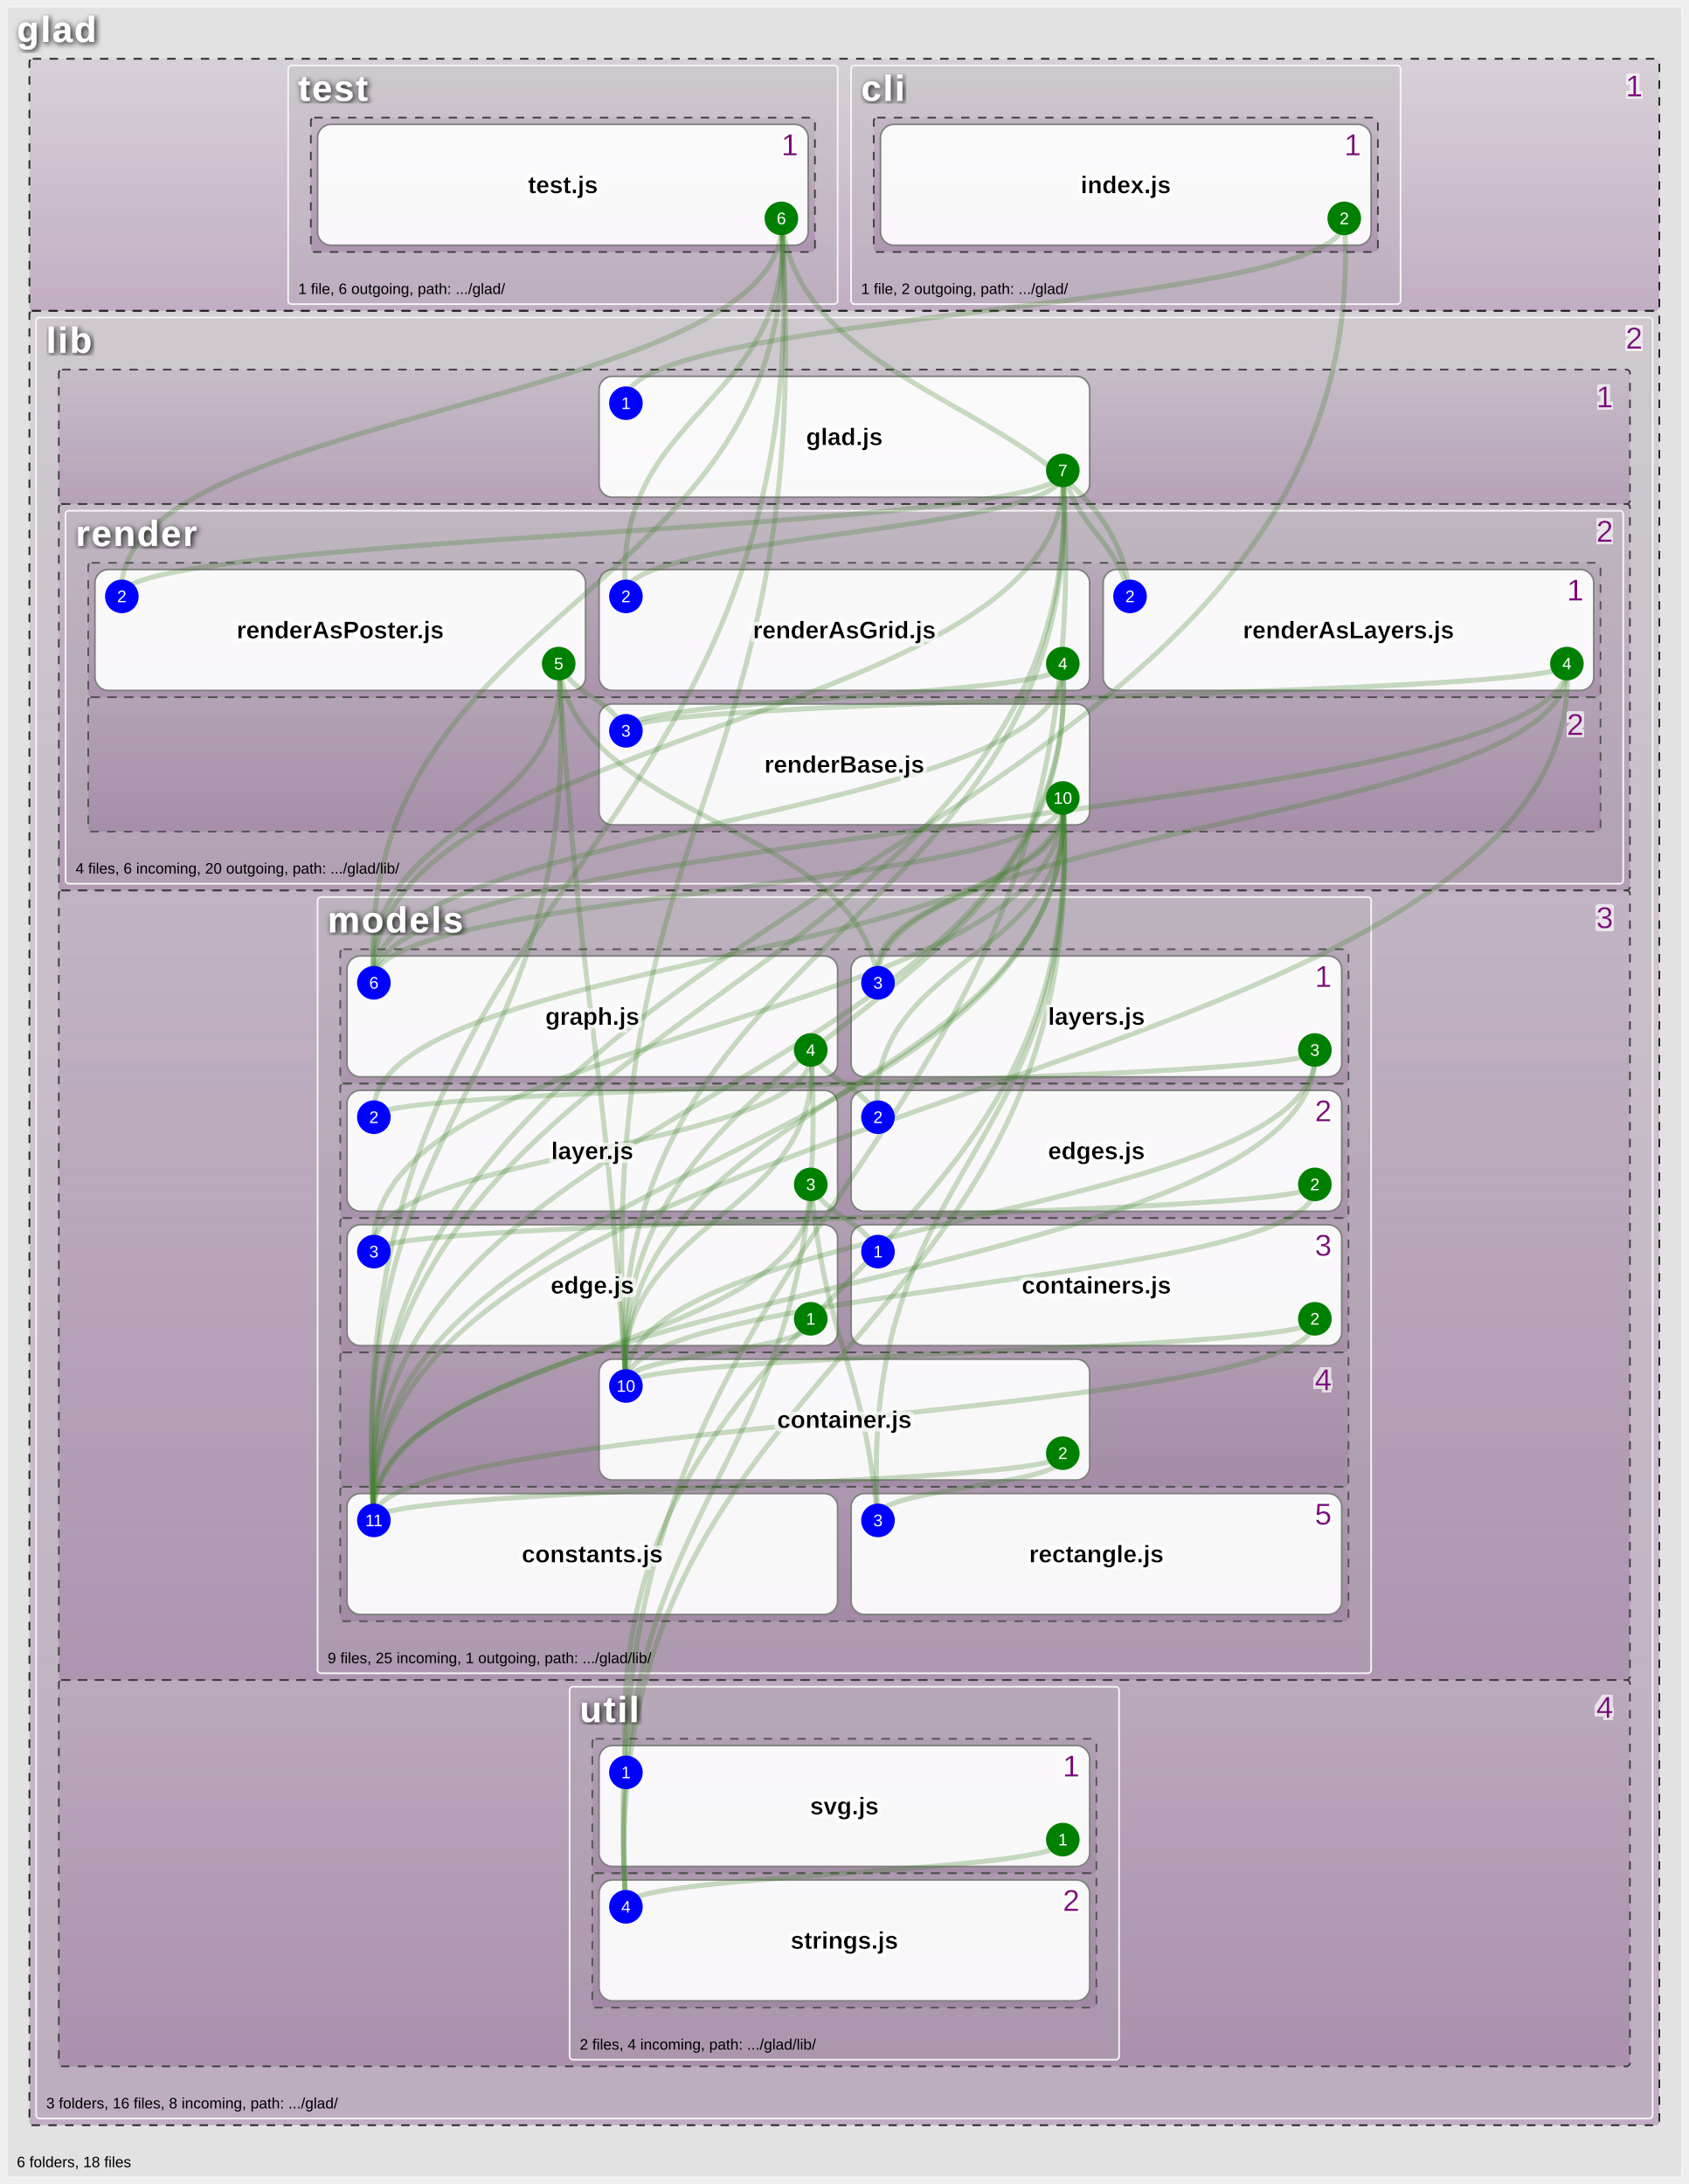
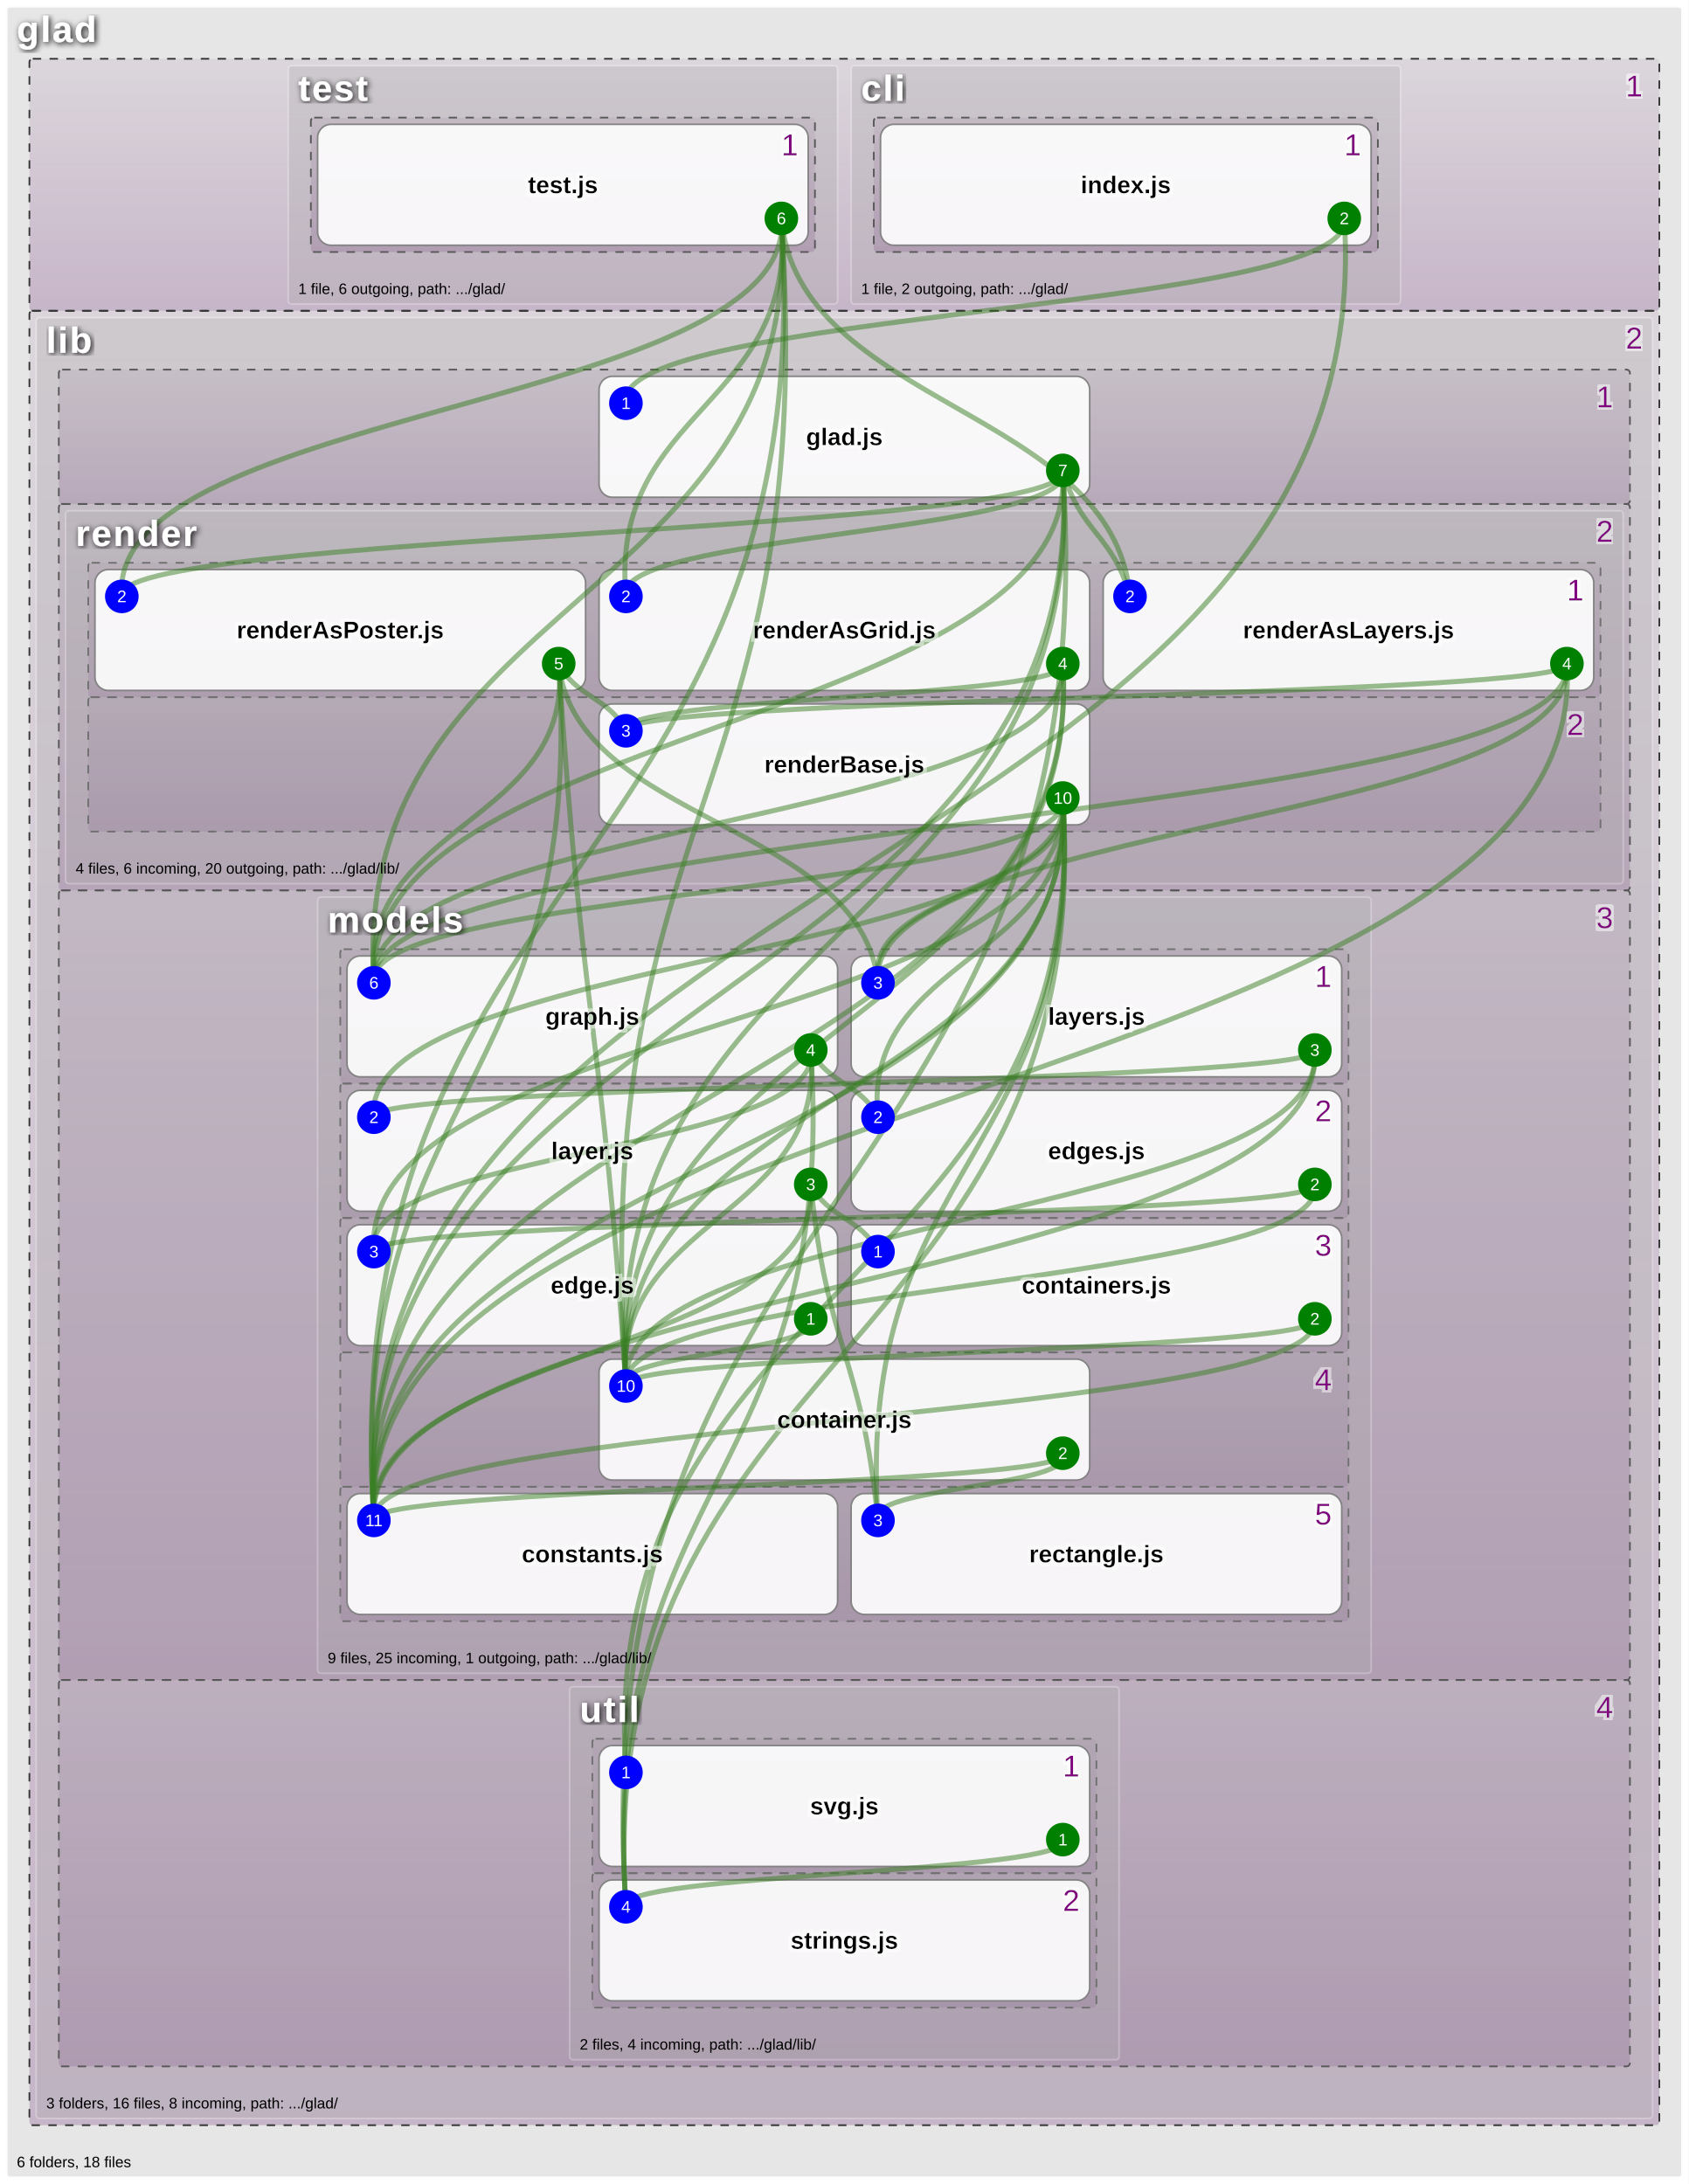
- <svg xmlns="http://www.w3.org/2000/svg" width="1005" height="1300" font-family="Arial, Helvetica, sans-serif" style="background-color:white">
+ <svg xmlns="http://www.w3.org/2000/svg" width="1005" height="1300" font-family="Arial, Helvetica, sans-serif">
  <style>
    .layerRectangle {
      stroke: black;
      stroke-dasharray: 5,5;
      fill: url('#layers')
    }
    .layerText {
      fill: purple;
      font-size: 150%;
      filter: url(#outlineWhite);
    }
    .nodeFolder {
-       fill: #aaaaaa33;
+       fill: #aaaaaa;
+       opacity: 0.3;
      stroke: whitesmoke;
    }
    .nodeFile {
-       fill: #ffffffee;
+       fill: #ffffff;
+       opacity: 0.9;
      stroke: gray;
    }
    .folderName {
      font-size: 180%;
      fill : white;
      font-weight: bolder;
      text-anchor: start;
      letter-spacing : 1px;
      dominant-baseline: hanging;
      filter: url(#shadow);
    }
    .nodeName {
      fill : black;
      font-weight: bold;
      text-anchor: middle;
      dominant-baseline: central;
      filter: url(#outlineWhite);
    }
    .line {
      fill : none;
      stroke-width: 3;
      opacity: 0.5;
    }
    .line:hover {
      stroke-width: 6;
      opacity: 1;
    }
- 
-     </style>
+ </style>
  <defs id="idSvgDef">
    <linearGradient id="layers" gradientTransform="rotate(90)">
-       <stop offset="0%" stop-color="rgba(105, 24, 114, 0.10)" />
-       <stop offset="100%" stop-color="rgba(105, 24, 114, 0.30)" />
+       <stop offset="0%" stop-color="#691872" stop-opacity="0.1" />
+       <stop offset="100%" stop-color="#691872" stop-opacity="0.3" />
    </linearGradient>
    <filter id="shadow">
      <feGaussianBlur in="SourceAlpha" stdDeviation="2" />
      <feOffset dx="1" dy="1" result="offsetblur" />
      <feFlood flood-color="black" />
      <feComposite in2="offsetblur" operator="in" />
      <feMerge>
        <feMergeNode />
        <feMergeNode in="SourceGraphic" />
      </feMerge>
    </filter>
    <filter id="outlineWhite">
      <feMorphology in="SourceAlpha" result="DILATED" operator="dilate" radius="2" />
-       <feFlood flood-color="#ffffffaa" flood-opacity="1" result="WHITE" />
+       <feFlood flood-color="white" flood-opacity="0.5" result="WHITE" />
      <feComposite in="WHITE" in2="DILATED" operator="in" result="OUTLINE" />
      <feMerge>
        <feMergeNode in="OUTLINE" />
        <feMergeNode in="SourceGraphic" />
      </feMerge>
    </filter>
    <filter id="outlineBlack">
      <feMorphology in="SourceAlpha" result="DILATED" operator="dilate" radius="2" />
-       <feFlood flood-color="#000000aa" flood-opacity="1" result="BLACK" />
+       <feFlood flood-color="black" flood-opacity="0.5" result="BLACK" />
      <feComposite in="BLACK" in2="DILATED" operator="in" result="OUTLINE" />
      <feMerge>
        <feMergeNode in="OUTLINE" />
        <feMergeNode in="SourceGraphic" />
      </feMerge>
    </filter>
    <marker id="lineEnd" viewBox="0 -5 30 10" refX="12" orient="auto">
-       <path d="M0,-16L32,0L0,16" fill="#3058FFaa" />
+       <path d="M0,-16L32,0L0,16" fill="#3058FF" opacity="0.67" />
    </marker>
    <marker id="lineStart" viewBox="0 -4 8 8" refX="4" orient="auto">
-       <circle cx="4" r="4" fill="#377E22aa" />
+       <circle cx="4" r="4" fill="#377E22" />
    </marker>
  </defs>
+   <rect width="100%" height="100%" fill="white" />
  <g id="Layers_Rects">
    <g id="Layer:0 of glad">
      <rect x="17.5" y="35" width="970" height="150" rx="2" ry="2" class="layerRectangle" id="glad 0" />
    </g>
    <g id="Layer:0 of test">
      <rect x="185" y="70" width="300" height="80" rx="2" ry="2" class="layerRectangle" id="test 0" />
    </g>
    <g id="Layer:0 of cli">
      <rect x="520" y="70" width="300" height="80" rx="2" ry="2" class="layerRectangle" id="cli 0" />
    </g>
    <g id="Layer:1 of glad">
      <rect x="17.5" y="185" width="970" height="1080" rx="2" ry="2" class="layerRectangle" id="glad 1" />
    </g>
    <g id="Layer:0 of lib">
      <rect x="35" y="220" width="935" height="80" rx="2" ry="2" class="layerRectangle" id="lib 0" />
    </g>
    <g id="Layer:1 of lib">
      <rect x="35" y="300" width="935" height="230" rx="2" ry="2" class="layerRectangle" id="lib 1" />
    </g>
    <g id="Layer:0 of render">
      <rect x="52.5" y="335" width="900" height="80" rx="2" ry="2" class="layerRectangle" id="render 0" />
    </g>
    <g id="Layer:1 of render">
      <rect x="52.5" y="415" width="900" height="80" rx="2" ry="2" class="layerRectangle" id="render 1" />
    </g>
    <g id="Layer:2 of lib">
      <rect x="35" y="530" width="935" height="470" rx="2" ry="2" class="layerRectangle" id="lib 2" />
    </g>
    <g id="Layer:0 of models">
      <rect x="202.5" y="565" width="600" height="80" rx="2" ry="2" class="layerRectangle" id="models 0" />
    </g>
    <g id="Layer:1 of models">
      <rect x="202.5" y="645" width="600" height="80" rx="2" ry="2" class="layerRectangle" id="models 1" />
    </g>
    <g id="Layer:2 of models">
      <rect x="202.5" y="725" width="600" height="80" rx="2" ry="2" class="layerRectangle" id="models 2" />
    </g>
    <g id="Layer:3 of models">
      <rect x="202.5" y="805" width="600" height="80" rx="2" ry="2" class="layerRectangle" id="models 3" />
    </g>
    <g id="Layer:4 of models">
      <rect x="202.5" y="885" width="600" height="80" rx="2" ry="2" class="layerRectangle" id="models 4" />
    </g>
    <g id="Layer:3 of lib">
      <rect x="35" y="1000" width="935" height="230" rx="2" ry="2" class="layerRectangle" id="lib 3" />
    </g>
    <g id="Layer:0 of util">
      <rect x="352.5" y="1035" width="300" height="80" rx="2" ry="2" class="layerRectangle" id="util 0" />
    </g>
    <g id="Layer:1 of util">
      <rect x="352.5" y="1115" width="300" height="80" rx="2" ry="2" class="layerRectangle" id="util 1" />
    </g>
  </g>
  <g id="Node_glad">
    <rect x="4" y="4" width="997" height="1292" rx="2" ry="2" class="nodeFolder" />
    <g id="Node_lib">
      <rect x="21.5" y="189" width="962" height="1072" rx="2" ry="2" class="nodeFolder" />
      <g id="Node_glad.js">
        <rect x="356.5" y="224" width="292" height="72" rx="8" ry="8" class="nodeFile" />
      </g>
      <g id="Node_render">
        <rect x="39" y="304" width="927" height="222" rx="2" ry="2" class="nodeFolder" />
        <g id="Node_renderAsPoster.js">
          <rect x="56.5" y="339" width="292" height="72" rx="8" ry="8" class="nodeFile" />
        </g>
        <g id="Node_renderAsGrid.js">
          <rect x="356.5" y="339" width="292" height="72" rx="8" ry="8" class="nodeFile" />
        </g>
        <g id="Node_renderAsLayers.js">
          <rect x="656.5" y="339" width="292" height="72" rx="8" ry="8" class="nodeFile" />
        </g>
        <g id="Node_renderBase.js">
          <rect x="356.5" y="419" width="292" height="72" rx="8" ry="8" class="nodeFile" />
        </g>
      </g>
      <g id="Node_models">
        <rect x="189" y="534" width="627" height="462" rx="2" ry="2" class="nodeFolder" />
        <g id="Node_graph.js">
          <rect x="206.5" y="569" width="292" height="72" rx="8" ry="8" class="nodeFile" />
        </g>
        <g id="Node_layers.js">
          <rect x="506.5" y="569" width="292" height="72" rx="8" ry="8" class="nodeFile" />
        </g>
        <g id="Node_layer.js">
          <rect x="206.5" y="649" width="292" height="72" rx="8" ry="8" class="nodeFile" />
        </g>
        <g id="Node_edges.js">
          <rect x="506.5" y="649" width="292" height="72" rx="8" ry="8" class="nodeFile" />
        </g>
        <g id="Node_edge.js">
          <rect x="206.5" y="729" width="292" height="72" rx="8" ry="8" class="nodeFile" />
        </g>
        <g id="Node_containers.js">
          <rect x="506.5" y="729" width="292" height="72" rx="8" ry="8" class="nodeFile" />
        </g>
        <g id="Node_container.js">
          <rect x="356.5" y="809" width="292" height="72" rx="8" ry="8" class="nodeFile" />
        </g>
        <g id="Node_constants.js">
          <rect x="206.5" y="889" width="292" height="72" rx="8" ry="8" class="nodeFile" />
        </g>
        <g id="Node_rectangle.js">
          <rect x="506.5" y="889" width="292" height="72" rx="8" ry="8" class="nodeFile" />
        </g>
      </g>
      <g id="Node_util">
        <rect x="339" y="1004" width="327" height="222" rx="2" ry="2" class="nodeFolder" />
        <g id="Node_svg.js">
          <rect x="356.5" y="1039" width="292" height="72" rx="8" ry="8" class="nodeFile" />
        </g>
        <g id="Node_strings.js">
          <rect x="356.5" y="1119" width="292" height="72" rx="8" ry="8" class="nodeFile" />
        </g>
      </g>
    </g>
    <g id="Node_test">
      <rect x="171.5" y="39" width="327" height="142" rx="2" ry="2" class="nodeFolder" />
      <g id="Node_test.js">
        <rect x="189" y="74" width="292" height="72" rx="8" ry="8" class="nodeFile" />
      </g>
    </g>
    <g id="Node_cli">
      <rect x="506.5" y="39" width="327" height="142" rx="2" ry="2" class="nodeFolder" />
      <g id="Node_index.js">
        <rect x="524" y="74" width="292" height="72" rx="8" ry="8" class="nodeFile" />
      </g>
    </g>
  </g>
  <g id="Edges">
-     <path class="line" d="M632.5 865 C 642.5 885,212.5 885, 222.5 905" fill="none" stroke="#377E2288">
-       </path>
-     <path class="line" d="M632.5 865 C 642.5 885,512.5 885, 522.5 905" fill="none" stroke="#377E2288">
-       </path>
-     <path class="line" d="M782.5 785 C 792.5 845,212.5 845, 222.5 905" fill="none" stroke="#377E2288">
-       </path>
-     <path class="line" d="M782.5 785 C 792.5 805,362.5 805, 372.5 825" fill="none" stroke="#377E2288">
-       </path>
-     <path class="line" d="M482.5 785 C 492.5 805,362.5 805, 372.5 825" fill="none" stroke="#377E2288">
-       </path>
-     <path class="line" d="M782.5 705 C 792.5 765,362.5 765, 372.5 825" fill="none" stroke="#377E2288">
-       </path>
-     <path class="line" d="M782.5 705 C 792.5 725,212.5 725, 222.5 745" fill="none" stroke="#377E2288">
-       </path>
-     <path class="line" d="M632.5 280 C 652.5 592,202.5 593, 222.5 905" fill="none" stroke="#377E2288">
-       </path>
-     <path class="line" d="M632.5 280 C 650.5 552,354.5 553, 372.5 825" fill="none" stroke="#377E2288">
-       </path>
-     <path class="line" d="M632.5 280 C 642.5 432,212.5 433, 222.5 585" fill="none" stroke="#377E2288">
-       </path>
-     <path class="line" d="M632.5 280 C 642.5 317,362.5 318, 372.5 355" fill="none" stroke="#377E2288">
-       </path>
-     <path class="line" d="M632.5 280 C 642.5 317,662.5 318, 672.5 355" fill="none" stroke="#377E2288">
-       </path>
-     <path class="line" d="M632.5 280 C 642.5 317,62.5 318, 72.5 355" fill="none" stroke="#377E2288">
-       </path>
-     <path class="line" d="M632.5 280 C 660.5 707,344.5 708, 372.5 1135" fill="none" stroke="#377E2288">
-       </path>
-     <path class="line" d="M482.5 625 C 492.5 725,362.5 725, 372.5 825" fill="none" stroke="#377E2288">
-       </path>
-     <path class="line" d="M482.5 625 C 492.5 685,212.5 685, 222.5 745" fill="none" stroke="#377E2288">
-       </path>
-     <path class="line" d="M482.5 625 C 492.5 645,512.5 645, 522.5 665" fill="none" stroke="#377E2288">
-       </path>
-     <path class="line" d="M482.5 625 C 499.5 880,355.5 880, 372.5 1135" fill="none" stroke="#377E2288">
-       </path>
-     <path class="line" d="M800 130 C 825 517,197.5 518, 222.5 905" fill="none" stroke="#377E2288">
-       </path>
-     <path class="line" d="M800 130 C 810 185,362.5 185, 372.5 240" fill="none" stroke="#377E2288">
-       </path>
-     <path class="line" d="M482.5 705 C 492.5 805,212.5 805, 222.5 905" fill="none" stroke="#377E2288">
-       </path>
-     <path class="line" d="M482.5 705 C 492.5 725,512.5 725, 522.5 745" fill="none" stroke="#377E2288">
-       </path>
-     <path class="line" d="M482.5 705 C 492.5 805,512.5 805, 522.5 905" fill="none" stroke="#377E2288">
-       </path>
-     <path class="line" d="M782.5 625 C 792.5 765,212.5 765, 222.5 905" fill="none" stroke="#377E2288">
-       </path>
-     <path class="line" d="M782.5 625 C 792.5 725,362.5 725, 372.5 825" fill="none" stroke="#377E2288">
-       </path>
-     <path class="line" d="M782.5 625 C 792.5 645,212.5 645, 222.5 665" fill="none" stroke="#377E2288">
-       </path>
-     <path class="line" d="M632.5 395 C 649.5 650,205.5 650, 222.5 905" fill="none" stroke="#377E2288">
-       </path>
-     <path class="line" d="M632.5 395 C 646.5 610,358.5 610, 372.5 825" fill="none" stroke="#377E2288">
-       </path>
-     <path class="line" d="M632.5 395 C 642.5 490,212.5 490, 222.5 585" fill="none" stroke="#377E2288">
-       </path>
-     <path class="line" d="M632.5 395 C 642.5 415,362.5 415, 372.5 435" fill="none" stroke="#377E2288">
-       </path>
-     <path class="line" d="M932.5 395 C 949.5 650,205.5 650, 222.5 905" fill="none" stroke="#377E2288">
-       </path>
-     <path class="line" d="M932.5 395 C 942.5 490,212.5 490, 222.5 585" fill="none" stroke="#377E2288">
-       </path>
-     <path class="line" d="M932.5 395 C 942.5 490,512.5 490, 522.5 585" fill="none" stroke="#377E2288">
-       </path>
-     <path class="line" d="M932.5 395 C 942.5 415,362.5 415, 372.5 435" fill="none" stroke="#377E2288">
-       </path>
-     <path class="line" d="M332.5 395 C 349.5 650,205.5 650, 222.5 905" fill="none" stroke="#377E2288">
-       </path>
-     <path class="line" d="M332.5 395 C 346.5 610,358.5 610, 372.5 825" fill="none" stroke="#377E2288">
-       </path>
-     <path class="line" d="M332.5 395 C 342.5 490,212.5 490, 222.5 585" fill="none" stroke="#377E2288">
-       </path>
-     <path class="line" d="M332.5 395 C 342.5 490,512.5 490, 522.5 585" fill="none" stroke="#377E2288">
-       </path>
-     <path class="line" d="M332.5 395 C 342.5 415,362.5 415, 372.5 435" fill="none" stroke="#377E2288">
-       </path>
-     <path class="line" d="M632.5 475 C 646.5 690,208.5 690, 222.5 905" fill="none" stroke="#377E2288">
-       </path>
-     <path class="line" d="M632.5 475 C 643.5 650,361.5 650, 372.5 825" fill="none" stroke="#377E2288">
-       </path>
-     <path class="line" d="M632.5 475 C 642.5 610,212.5 610, 222.5 745" fill="none" stroke="#377E2288">
-       </path>
-     <path class="line" d="M632.5 475 C 642.5 570,512.5 570, 522.5 665" fill="none" stroke="#377E2288">
-       </path>
-     <path class="line" d="M632.5 475 C 642.5 530,212.5 530, 222.5 585" fill="none" stroke="#377E2288">
-       </path>
-     <path class="line" d="M632.5 475 C 642.5 570,212.5 570, 222.5 665" fill="none" stroke="#377E2288">
-       </path>
-     <path class="line" d="M632.5 475 C 642.5 530,512.5 530, 522.5 585" fill="none" stroke="#377E2288">
-       </path>
-     <path class="line" d="M632.5 475 C 646.5 690,508.5 690, 522.5 905" fill="none" stroke="#377E2288">
-       </path>
-     <path class="line" d="M632.5 475 C 654.5 805,350.5 805, 372.5 1135" fill="none" stroke="#377E2288">
-       </path>
-     <path class="line" d="M632.5 475 C 651.5 765,353.5 765, 372.5 1055" fill="none" stroke="#377E2288">
-       </path>
-     <path class="line" d="M632.5 1095 C 642.5 1115,362.5 1115, 372.5 1135" fill="none" stroke="#377E2288">
-       </path>
-     <path class="line" d="M465 130 C 490 517,197.5 518, 222.5 905" fill="none" stroke="#377E2288">
-       </path>
-     <path class="line" d="M465 130 C 488 477,349.5 478, 372.5 825" fill="none" stroke="#377E2288">
-       </path>
-     <path class="line" d="M465 130 C 480 357,207.5 358, 222.5 585" fill="none" stroke="#377E2288">
-       </path>
-     <path class="line" d="M465 130 C 475 242,362.5 243, 372.5 355" fill="none" stroke="#377E2288">
-       </path>
-     <path class="line" d="M465 130 C 475 242,662.5 243, 672.5 355" fill="none" stroke="#377E2288">
-       </path>
-     <path class="line" d="M465 130 C 475 242,62.5 243, 72.5 355" fill="none" stroke="#377E2288">
+     <path class="line" d="M632.5 865 C 642.5 885,212.5 885, 222.5 905" fill="none" stroke="#377E22">
+       </path>
+     <path class="line" d="M632.5 865 C 642.5 885,512.5 885, 522.5 905" fill="none" stroke="#377E22">
+       </path>
+     <path class="line" d="M782.5 785 C 792.5 845,212.5 845, 222.5 905" fill="none" stroke="#377E22">
+       </path>
+     <path class="line" d="M782.5 785 C 792.5 805,362.5 805, 372.5 825" fill="none" stroke="#377E22">
+       </path>
+     <path class="line" d="M482.5 785 C 492.5 805,362.5 805, 372.5 825" fill="none" stroke="#377E22">
+       </path>
+     <path class="line" d="M782.5 705 C 792.5 765,362.5 765, 372.5 825" fill="none" stroke="#377E22">
+       </path>
+     <path class="line" d="M782.5 705 C 792.5 725,212.5 725, 222.5 745" fill="none" stroke="#377E22">
+       </path>
+     <path class="line" d="M632.5 280 C 652.5 592,202.5 593, 222.5 905" fill="none" stroke="#377E22">
+       </path>
+     <path class="line" d="M632.5 280 C 650.5 552,354.5 553, 372.5 825" fill="none" stroke="#377E22">
+       </path>
+     <path class="line" d="M632.5 280 C 642.5 432,212.5 433, 222.5 585" fill="none" stroke="#377E22">
+       </path>
+     <path class="line" d="M632.5 280 C 642.5 317,362.5 318, 372.5 355" fill="none" stroke="#377E22">
+       </path>
+     <path class="line" d="M632.5 280 C 642.5 317,662.5 318, 672.5 355" fill="none" stroke="#377E22">
+       </path>
+     <path class="line" d="M632.5 280 C 642.5 317,62.5 318, 72.5 355" fill="none" stroke="#377E22">
+       </path>
+     <path class="line" d="M632.5 280 C 660.5 707,344.5 708, 372.5 1135" fill="none" stroke="#377E22">
+       </path>
+     <path class="line" d="M482.5 625 C 492.5 725,362.5 725, 372.5 825" fill="none" stroke="#377E22">
+       </path>
+     <path class="line" d="M482.5 625 C 492.5 685,212.5 685, 222.5 745" fill="none" stroke="#377E22">
+       </path>
+     <path class="line" d="M482.5 625 C 492.5 645,512.5 645, 522.5 665" fill="none" stroke="#377E22">
+       </path>
+     <path class="line" d="M482.5 625 C 499.5 880,355.5 880, 372.5 1135" fill="none" stroke="#377E22">
+       </path>
+     <path class="line" d="M800 130 C 825 517,197.5 518, 222.5 905" fill="none" stroke="#377E22">
+       </path>
+     <path class="line" d="M800 130 C 810 185,362.5 185, 372.5 240" fill="none" stroke="#377E22">
+       </path>
+     <path class="line" d="M482.5 705 C 492.5 805,212.5 805, 222.5 905" fill="none" stroke="#377E22">
+       </path>
+     <path class="line" d="M482.5 705 C 492.5 725,512.5 725, 522.5 745" fill="none" stroke="#377E22">
+       </path>
+     <path class="line" d="M482.5 705 C 492.5 805,512.5 805, 522.5 905" fill="none" stroke="#377E22">
+       </path>
+     <path class="line" d="M782.5 625 C 792.5 765,212.5 765, 222.5 905" fill="none" stroke="#377E22">
+       </path>
+     <path class="line" d="M782.5 625 C 792.5 725,362.5 725, 372.5 825" fill="none" stroke="#377E22">
+       </path>
+     <path class="line" d="M782.5 625 C 792.5 645,212.5 645, 222.5 665" fill="none" stroke="#377E22">
+       </path>
+     <path class="line" d="M632.5 395 C 649.5 650,205.5 650, 222.5 905" fill="none" stroke="#377E22">
+       </path>
+     <path class="line" d="M632.5 395 C 646.5 610,358.5 610, 372.5 825" fill="none" stroke="#377E22">
+       </path>
+     <path class="line" d="M632.5 395 C 642.5 490,212.5 490, 222.5 585" fill="none" stroke="#377E22">
+       </path>
+     <path class="line" d="M632.5 395 C 642.5 415,362.5 415, 372.5 435" fill="none" stroke="#377E22">
+       </path>
+     <path class="line" d="M932.5 395 C 949.5 650,205.5 650, 222.5 905" fill="none" stroke="#377E22">
+       </path>
+     <path class="line" d="M932.5 395 C 942.5 490,212.5 490, 222.5 585" fill="none" stroke="#377E22">
+       </path>
+     <path class="line" d="M932.5 395 C 942.5 490,512.5 490, 522.5 585" fill="none" stroke="#377E22">
+       </path>
+     <path class="line" d="M932.5 395 C 942.5 415,362.5 415, 372.5 435" fill="none" stroke="#377E22">
+       </path>
+     <path class="line" d="M332.5 395 C 349.5 650,205.5 650, 222.5 905" fill="none" stroke="#377E22">
+       </path>
+     <path class="line" d="M332.5 395 C 346.5 610,358.5 610, 372.5 825" fill="none" stroke="#377E22">
+       </path>
+     <path class="line" d="M332.5 395 C 342.5 490,212.5 490, 222.5 585" fill="none" stroke="#377E22">
+       </path>
+     <path class="line" d="M332.5 395 C 342.5 490,512.5 490, 522.5 585" fill="none" stroke="#377E22">
+       </path>
+     <path class="line" d="M332.5 395 C 342.5 415,362.5 415, 372.5 435" fill="none" stroke="#377E22">
+       </path>
+     <path class="line" d="M632.5 475 C 646.5 690,208.5 690, 222.5 905" fill="none" stroke="#377E22">
+       </path>
+     <path class="line" d="M632.5 475 C 643.5 650,361.5 650, 372.5 825" fill="none" stroke="#377E22">
+       </path>
+     <path class="line" d="M632.5 475 C 642.5 610,212.5 610, 222.5 745" fill="none" stroke="#377E22">
+       </path>
+     <path class="line" d="M632.5 475 C 642.5 570,512.5 570, 522.5 665" fill="none" stroke="#377E22">
+       </path>
+     <path class="line" d="M632.5 475 C 642.5 530,212.5 530, 222.5 585" fill="none" stroke="#377E22">
+       </path>
+     <path class="line" d="M632.5 475 C 642.5 570,212.5 570, 222.5 665" fill="none" stroke="#377E22">
+       </path>
+     <path class="line" d="M632.5 475 C 642.5 530,512.5 530, 522.5 585" fill="none" stroke="#377E22">
+       </path>
+     <path class="line" d="M632.5 475 C 646.5 690,508.5 690, 522.5 905" fill="none" stroke="#377E22">
+       </path>
+     <path class="line" d="M632.5 475 C 654.5 805,350.5 805, 372.5 1135" fill="none" stroke="#377E22">
+       </path>
+     <path class="line" d="M632.5 475 C 651.5 765,353.5 765, 372.5 1055" fill="none" stroke="#377E22">
+       </path>
+     <path class="line" d="M632.5 1095 C 642.5 1115,362.5 1115, 372.5 1135" fill="none" stroke="#377E22">
+       </path>
+     <path class="line" d="M465 130 C 490 517,197.5 518, 222.5 905" fill="none" stroke="#377E22">
+       </path>
+     <path class="line" d="M465 130 C 488 477,349.5 478, 372.5 825" fill="none" stroke="#377E22">
+       </path>
+     <path class="line" d="M465 130 C 480 357,207.5 358, 222.5 585" fill="none" stroke="#377E22">
+       </path>
+     <path class="line" d="M465 130 C 475 242,362.5 243, 372.5 355" fill="none" stroke="#377E22">
+       </path>
+     <path class="line" d="M465 130 C 475 242,662.5 243, 672.5 355" fill="none" stroke="#377E22">
+       </path>
+     <path class="line" d="M465 130 C 475 242,62.5 243, 72.5 355" fill="none" stroke="#377E22">
      </path>
  </g>
  <g id="Counters_glad">
    <g id="Counters_lib">
      <g id="Counters_glad.js">
        <g>
          <circle cx="632.5" cy="280" r="10" fill="green" />
          <text x="632.5" y="280" fill="white" font-size="10" text-anchor="middle" dominant-baseline="central">7</text>
        </g>
        <g>
          <circle cx="372.5" cy="240" r="10" fill="blue" />
          <text x="372.5" y="240" fill="white" font-size="10" text-anchor="middle" dominant-baseline="central">1</text>
        </g>
      </g>
      <g id="Counters_render">
        <g id="Counters_renderAsPoster.js">
          <g>
            <circle cx="332.5" cy="395" r="10" fill="green" />
            <text x="332.5" y="395" fill="white" font-size="10" text-anchor="middle" dominant-baseline="central">5</text>
          </g>
          <g>
            <circle cx="72.5" cy="355" r="10" fill="blue" />
            <text x="72.5" y="355" fill="white" font-size="10" text-anchor="middle" dominant-baseline="central">2</text>
          </g>
        </g>
        <g id="Counters_renderAsGrid.js">
          <g>
            <circle cx="632.5" cy="395" r="10" fill="green" />
            <text x="632.5" y="395" fill="white" font-size="10" text-anchor="middle" dominant-baseline="central">4</text>
          </g>
          <g>
            <circle cx="372.5" cy="355" r="10" fill="blue" />
            <text x="372.5" y="355" fill="white" font-size="10" text-anchor="middle" dominant-baseline="central">2</text>
          </g>
        </g>
        <g id="Counters_renderAsLayers.js">
          <g>
            <circle cx="932.5" cy="395" r="10" fill="green" />
            <text x="932.5" y="395" fill="white" font-size="10" text-anchor="middle" dominant-baseline="central">4</text>
          </g>
          <g>
            <circle cx="672.5" cy="355" r="10" fill="blue" />
            <text x="672.5" y="355" fill="white" font-size="10" text-anchor="middle" dominant-baseline="central">2</text>
          </g>
        </g>
        <g id="Counters_renderBase.js">
          <g>
            <circle cx="632.5" cy="475" r="10" fill="green" />
            <text x="632.5" y="475" fill="white" font-size="10" text-anchor="middle" dominant-baseline="central">10</text>
          </g>
          <g>
            <circle cx="372.5" cy="435" r="10" fill="blue" />
            <text x="372.5" y="435" fill="white" font-size="10" text-anchor="middle" dominant-baseline="central">3</text>
          </g>
        </g>
      </g>
      <g id="Counters_models">
        <g id="Counters_graph.js">
          <g>
            <circle cx="482.5" cy="625" r="10" fill="green" />
            <text x="482.5" y="625" fill="white" font-size="10" text-anchor="middle" dominant-baseline="central">4</text>
          </g>
          <g>
            <circle cx="222.5" cy="585" r="10" fill="blue" />
            <text x="222.5" y="585" fill="white" font-size="10" text-anchor="middle" dominant-baseline="central">6</text>
          </g>
        </g>
        <g id="Counters_layers.js">
          <g>
            <circle cx="782.5" cy="625" r="10" fill="green" />
            <text x="782.5" y="625" fill="white" font-size="10" text-anchor="middle" dominant-baseline="central">3</text>
          </g>
          <g>
            <circle cx="522.5" cy="585" r="10" fill="blue" />
            <text x="522.5" y="585" fill="white" font-size="10" text-anchor="middle" dominant-baseline="central">3</text>
          </g>
        </g>
        <g id="Counters_layer.js">
          <g>
            <circle cx="482.5" cy="705" r="10" fill="green" />
            <text x="482.5" y="705" fill="white" font-size="10" text-anchor="middle" dominant-baseline="central">3</text>
          </g>
          <g>
            <circle cx="222.5" cy="665" r="10" fill="blue" />
            <text x="222.5" y="665" fill="white" font-size="10" text-anchor="middle" dominant-baseline="central">2</text>
          </g>
        </g>
        <g id="Counters_edges.js">
          <g>
            <circle cx="782.5" cy="705" r="10" fill="green" />
            <text x="782.5" y="705" fill="white" font-size="10" text-anchor="middle" dominant-baseline="central">2</text>
          </g>
          <g>
            <circle cx="522.5" cy="665" r="10" fill="blue" />
            <text x="522.5" y="665" fill="white" font-size="10" text-anchor="middle" dominant-baseline="central">2</text>
          </g>
        </g>
        <g id="Counters_edge.js">
          <g>
            <circle cx="482.5" cy="785" r="10" fill="green" />
            <text x="482.5" y="785" fill="white" font-size="10" text-anchor="middle" dominant-baseline="central">1</text>
          </g>
          <g>
            <circle cx="222.5" cy="745" r="10" fill="blue" />
            <text x="222.5" y="745" fill="white" font-size="10" text-anchor="middle" dominant-baseline="central">3</text>
          </g>
        </g>
        <g id="Counters_containers.js">
          <g>
            <circle cx="782.5" cy="785" r="10" fill="green" />
            <text x="782.5" y="785" fill="white" font-size="10" text-anchor="middle" dominant-baseline="central">2</text>
          </g>
          <g>
            <circle cx="522.5" cy="745" r="10" fill="blue" />
            <text x="522.5" y="745" fill="white" font-size="10" text-anchor="middle" dominant-baseline="central">1</text>
          </g>
        </g>
        <g id="Counters_container.js">
          <g>
            <circle cx="632.5" cy="865" r="10" fill="green" />
            <text x="632.5" y="865" fill="white" font-size="10" text-anchor="middle" dominant-baseline="central">2</text>
          </g>
          <g>
            <circle cx="372.5" cy="825" r="10" fill="blue" />
            <text x="372.5" y="825" fill="white" font-size="10" text-anchor="middle" dominant-baseline="central">10</text>
          </g>
        </g>
        <g id="Counters_constants.js">
          <g>
            <circle cx="222.5" cy="905" r="10" fill="blue" />
            <text x="222.5" y="905" fill="white" font-size="10" text-anchor="middle" dominant-baseline="central">11</text>
          </g>
        </g>
        <g id="Counters_rectangle.js">
          <g>
            <circle cx="522.5" cy="905" r="10" fill="blue" />
            <text x="522.5" y="905" fill="white" font-size="10" text-anchor="middle" dominant-baseline="central">3</text>
          </g>
        </g>
      </g>
      <g id="Counters_util">
        <g id="Counters_svg.js">
          <g>
            <circle cx="632.5" cy="1095" r="10" fill="green" />
            <text x="632.5" y="1095" fill="white" font-size="10" text-anchor="middle" dominant-baseline="central">1</text>
          </g>
          <g>
            <circle cx="372.5" cy="1055" r="10" fill="blue" />
            <text x="372.5" y="1055" fill="white" font-size="10" text-anchor="middle" dominant-baseline="central">1</text>
          </g>
        </g>
        <g id="Counters_strings.js">
          <g>
            <circle cx="372.5" cy="1135" r="10" fill="blue" />
            <text x="372.5" y="1135" fill="white" font-size="10" text-anchor="middle" dominant-baseline="central">4</text>
          </g>
        </g>
      </g>
    </g>
    <g id="Counters_test">
      <g id="Counters_test.js">
        <g>
          <circle cx="465" cy="130" r="10" fill="green" />
          <text x="465" y="130" fill="white" font-size="10" text-anchor="middle" dominant-baseline="central">6</text>
        </g>
      </g>
    </g>
    <g id="Counters_cli">
      <g id="Counters_index.js">
        <g>
          <circle cx="800" cy="130" r="10" fill="green" />
          <text x="800" y="130" fill="white" font-size="10" text-anchor="middle" dominant-baseline="central">2</text>
        </g>
      </g>
    </g>
  </g>
  <g id="Labels_glad">
    <text class="folderName" x="10" y="10">glad</text>
-     <text x="10" y="1290" font-size="75%">6 folders, 18 files</text>
+     <text x="10" y="1290" fill="black" font-size="75%">6 folders, 18 files</text>
    <g id="Labels_lib">
      <text class="folderName" x="27.5" y="195">lib</text>
-       <text x="27.5" y="1255" font-size="75%">3 folders, 16 files, 8 incoming, path: .../glad/</text>
+       <text x="27.5" y="1255" fill="black" font-size="75%">3 folders, 16 files, 8 incoming, path: .../glad/</text>
      <g id="Labels_glad.js">
        <text class="nodeName" x="502.5" y="260" font-size="120%">glad.js</text>
      </g>
      <g id="Labels_render">
        <text class="folderName" x="45" y="310">render</text>
-         <text x="45" y="520" font-size="75%">4 files, 6 incoming, 20 outgoing, path: .../glad/lib/</text>
+         <text x="45" y="520" fill="black" font-size="75%">4 files, 6 incoming, 20 outgoing, path: .../glad/lib/</text>
        <g id="Labels_renderAsPoster.js">
          <text class="nodeName" x="202.5" y="375" font-size="120%">renderAsPoster.js</text>
        </g>
        <g id="Labels_renderAsGrid.js">
          <text class="nodeName" x="502.5" y="375" font-size="120%">renderAsGrid.js</text>
        </g>
        <g id="Labels_renderAsLayers.js">
          <text class="nodeName" x="802.5" y="375" font-size="120%">renderAsLayers.js</text>
        </g>
        <g id="Labels_renderBase.js">
          <text class="nodeName" x="502.5" y="455" font-size="120%">renderBase.js</text>
        </g>
      </g>
      <g id="Labels_models">
        <text class="folderName" x="195" y="540">models</text>
-         <text x="195" y="990" font-size="75%">9 files, 25 incoming, 1 outgoing, path: .../glad/lib/</text>
+         <text x="195" y="990" fill="black" font-size="75%">9 files, 25 incoming, 1 outgoing, path: .../glad/lib/</text>
        <g id="Labels_graph.js">
          <text class="nodeName" x="352.5" y="605" font-size="120%">graph.js</text>
        </g>
        <g id="Labels_layers.js">
          <text class="nodeName" x="652.5" y="605" font-size="120%">layers.js</text>
        </g>
        <g id="Labels_layer.js">
          <text class="nodeName" x="352.5" y="685" font-size="120%">layer.js</text>
        </g>
        <g id="Labels_edges.js">
          <text class="nodeName" x="652.5" y="685" font-size="120%">edges.js</text>
        </g>
        <g id="Labels_edge.js">
          <text class="nodeName" x="352.5" y="765" font-size="120%">edge.js</text>
        </g>
        <g id="Labels_containers.js">
          <text class="nodeName" x="652.5" y="765" font-size="120%">containers.js</text>
        </g>
        <g id="Labels_container.js">
          <text class="nodeName" x="502.5" y="845" font-size="120%">container.js</text>
        </g>
        <g id="Labels_constants.js">
          <text class="nodeName" x="352.5" y="925" font-size="120%">constants.js</text>
        </g>
        <g id="Labels_rectangle.js">
          <text class="nodeName" x="652.5" y="925" font-size="120%">rectangle.js</text>
        </g>
      </g>
      <g id="Labels_util">
        <text class="folderName" x="345" y="1010">util</text>
-         <text x="345" y="1220" font-size="75%">2 files, 4 incoming, path: .../glad/lib/</text>
+         <text x="345" y="1220" fill="black" font-size="75%">2 files, 4 incoming, path: .../glad/lib/</text>
        <g id="Labels_svg.js">
          <text class="nodeName" x="502.5" y="1075" font-size="120%">svg.js</text>
        </g>
        <g id="Labels_strings.js">
          <text class="nodeName" x="502.5" y="1155" font-size="120%">strings.js</text>
        </g>
      </g>
    </g>
    <g id="Labels_test">
      <text class="folderName" x="177.5" y="45">test</text>
-       <text x="177.5" y="175" font-size="75%">1 file, 6 outgoing, path: .../glad/</text>
+       <text x="177.5" y="175" fill="black" font-size="75%">1 file, 6 outgoing, path: .../glad/</text>
      <g id="Labels_test.js">
        <text class="nodeName" x="335" y="110" font-size="120%">test.js</text>
      </g>
    </g>
    <g id="Labels_cli">
      <text class="folderName" x="512.5" y="45">cli</text>
-       <text x="512.5" y="175" font-size="75%">1 file, 2 outgoing, path: .../glad/</text>
+       <text x="512.5" y="175" fill="black" font-size="75%">1 file, 2 outgoing, path: .../glad/</text>
      <g id="Labels_index.js">
        <text class="nodeName" x="670" y="110" font-size="120%">index.js</text>
      </g>
    </g>
  </g>
  <g id="Layers_Text">
    <g id="Layer:0 of glad">
      <text x="977.5" y="45" class="layerText" dominant-baseline="hanging" text-anchor="end">1 </text>
    </g>
    <g id="Layer:0 of test">
      <text x="475" y="80" class="layerText" dominant-baseline="hanging" text-anchor="end">1 </text>
    </g>
    <g id="Layer:0 of cli">
      <text x="810" y="80" class="layerText" dominant-baseline="hanging" text-anchor="end">1 </text>
    </g>
    <g id="Layer:1 of glad">
      <text x="977.5" y="195" class="layerText" dominant-baseline="hanging" text-anchor="end">2 </text>
    </g>
    <g id="Layer:0 of lib">
      <text x="960" y="230" class="layerText" dominant-baseline="hanging" text-anchor="end">1 </text>
    </g>
    <g id="Layer:1 of lib">
      <text x="960" y="310" class="layerText" dominant-baseline="hanging" text-anchor="end">2 </text>
    </g>
    <g id="Layer:0 of render">
      <text x="942.5" y="345" class="layerText" dominant-baseline="hanging" text-anchor="end">1 </text>
    </g>
    <g id="Layer:1 of render">
      <text x="942.5" y="425" class="layerText" dominant-baseline="hanging" text-anchor="end">2 </text>
    </g>
    <g id="Layer:2 of lib">
      <text x="960" y="540" class="layerText" dominant-baseline="hanging" text-anchor="end">3 </text>
    </g>
    <g id="Layer:0 of models">
      <text x="792.5" y="575" class="layerText" dominant-baseline="hanging" text-anchor="end">1 </text>
    </g>
    <g id="Layer:1 of models">
      <text x="792.5" y="655" class="layerText" dominant-baseline="hanging" text-anchor="end">2 </text>
    </g>
    <g id="Layer:2 of models">
      <text x="792.5" y="735" class="layerText" dominant-baseline="hanging" text-anchor="end">3 </text>
    </g>
    <g id="Layer:3 of models">
      <text x="792.5" y="815" class="layerText" dominant-baseline="hanging" text-anchor="end">4 </text>
    </g>
    <g id="Layer:4 of models">
      <text x="792.5" y="895" class="layerText" dominant-baseline="hanging" text-anchor="end">5 </text>
    </g>
    <g id="Layer:3 of lib">
      <text x="960" y="1010" class="layerText" dominant-baseline="hanging" text-anchor="end">4 </text>
    </g>
    <g id="Layer:0 of util">
      <text x="642.5" y="1045" class="layerText" dominant-baseline="hanging" text-anchor="end">1 </text>
    </g>
    <g id="Layer:1 of util">
      <text x="642.5" y="1125" class="layerText" dominant-baseline="hanging" text-anchor="end">2 </text>
    </g>
  </g>
</svg>
